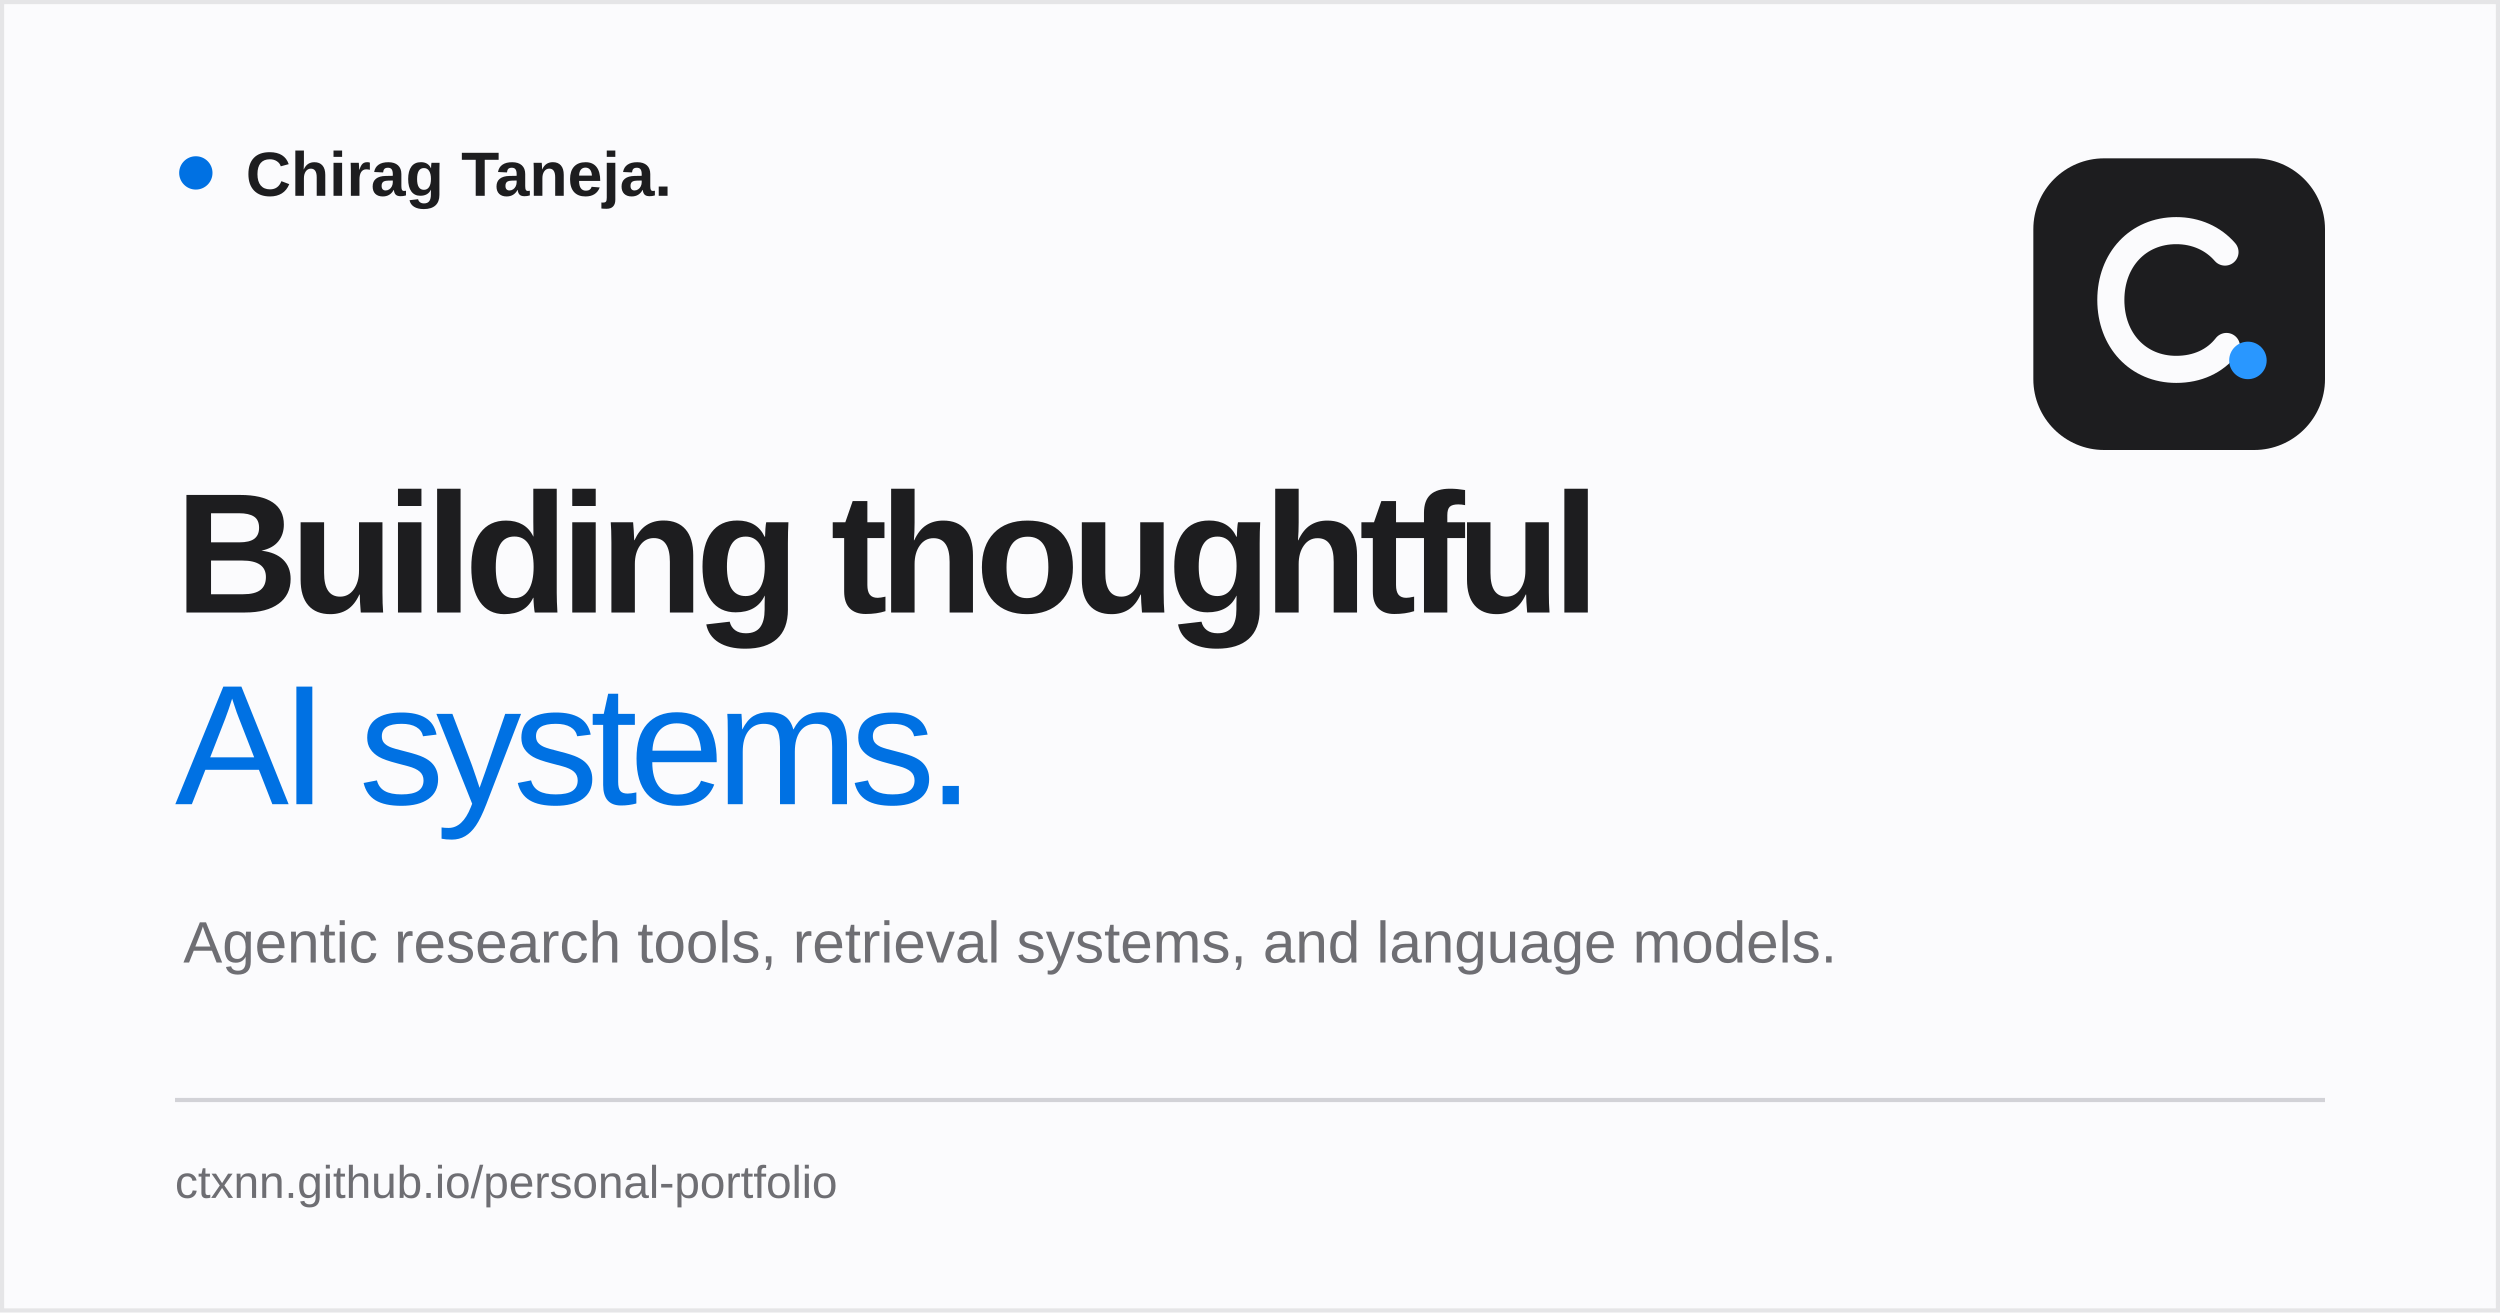
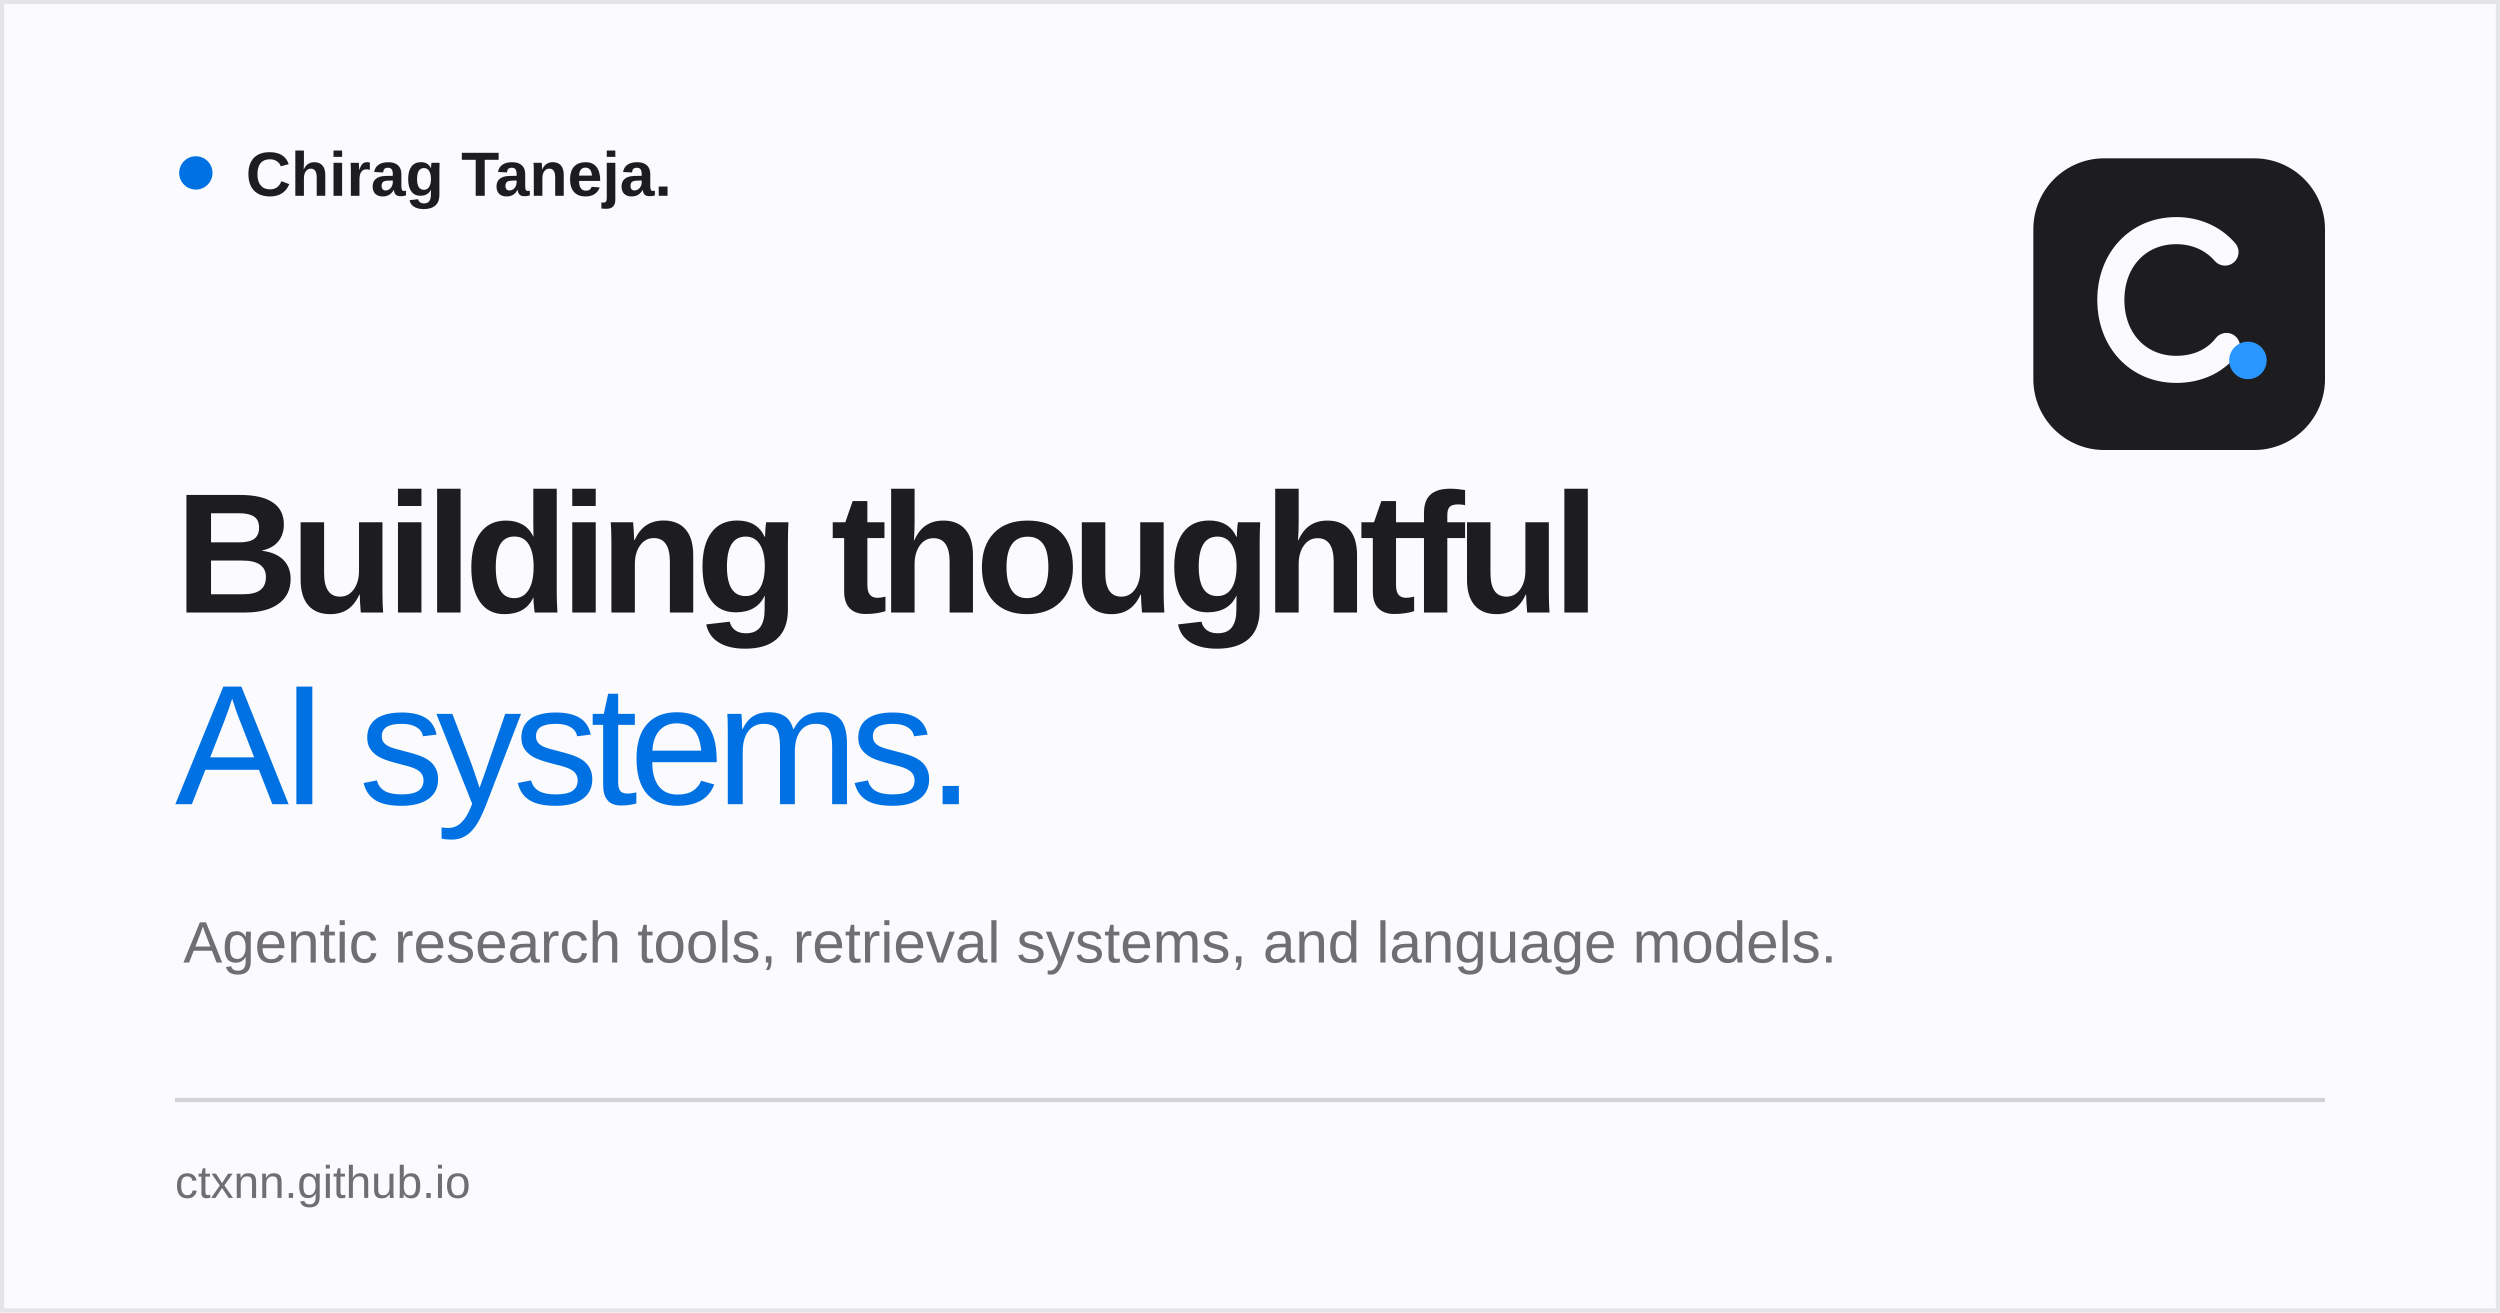
<svg xmlns="http://www.w3.org/2000/svg" width="1200" height="630" viewBox="0 0 1200 630">
  <rect width="1200" height="630" fill="#fbfbfd" />
  <rect x="1" y="1" width="1198" height="628" fill="none" stroke="#e5e5e7" stroke-width="2" />
  <circle cx="94" cy="83" r="8" fill="#0071e3" />
  <text x="118" y="94" fill="#1d1d1f" font-family="-apple-system, BlinkMacSystemFont, 'Helvetica Neue', Arial, sans-serif" font-size="30" font-weight="600">Chirag Taneja.</text>
  <text x="84" y="294" fill="#1d1d1f" font-family="-apple-system, BlinkMacSystemFont, 'Helvetica Neue', Arial, sans-serif" font-size="82" font-weight="600" letter-spacing="-4">Building thoughtful</text>
  <text x="84" y="386" fill="#0071e3" font-family="-apple-system, BlinkMacSystemFont, 'Helvetica Neue', Arial, sans-serif" font-size="82" font-weight="500" letter-spacing="-4">AI systems.</text>
  <text x="88" y="462" fill="#6e6e73" font-family="-apple-system, BlinkMacSystemFont, 'Helvetica Neue', Arial, sans-serif" font-size="28">Agentic research tools, retrieval systems, and language models.</text>
  <line x1="84" y1="528" x2="1116" y2="528" stroke="#d2d2d7" stroke-width="2" />
-   <text x="84" y="575" fill="#6e6e73" font-family="-apple-system, BlinkMacSystemFont, 'Helvetica Neue', Arial, sans-serif" font-size="22">ctxnn.github.io/personal-portfolio</text>
+   <text x="84" y="575" fill="#6e6e73" font-family="-apple-system, BlinkMacSystemFont, 'Helvetica Neue', Arial, sans-serif" font-size="22">ctxnn.github.io</text>
  <g transform="translate(976 76)">
    <rect width="140" height="140" rx="34" fill="#1d1d1f" />
    <path d="M92 45c-5.7-6.6-14-10.3-23.4-10.3C50.2 34.7 37.2 48.7 37.2 68s13 33.3 31.4 33.3c10.1 0 18.6-3.9 24.1-11" fill="none" stroke="#fbfbfd" stroke-width="13" stroke-linecap="round" />
    <circle cx="103" cy="97" r="9" fill="#2997ff" />
  </g>
</svg>
